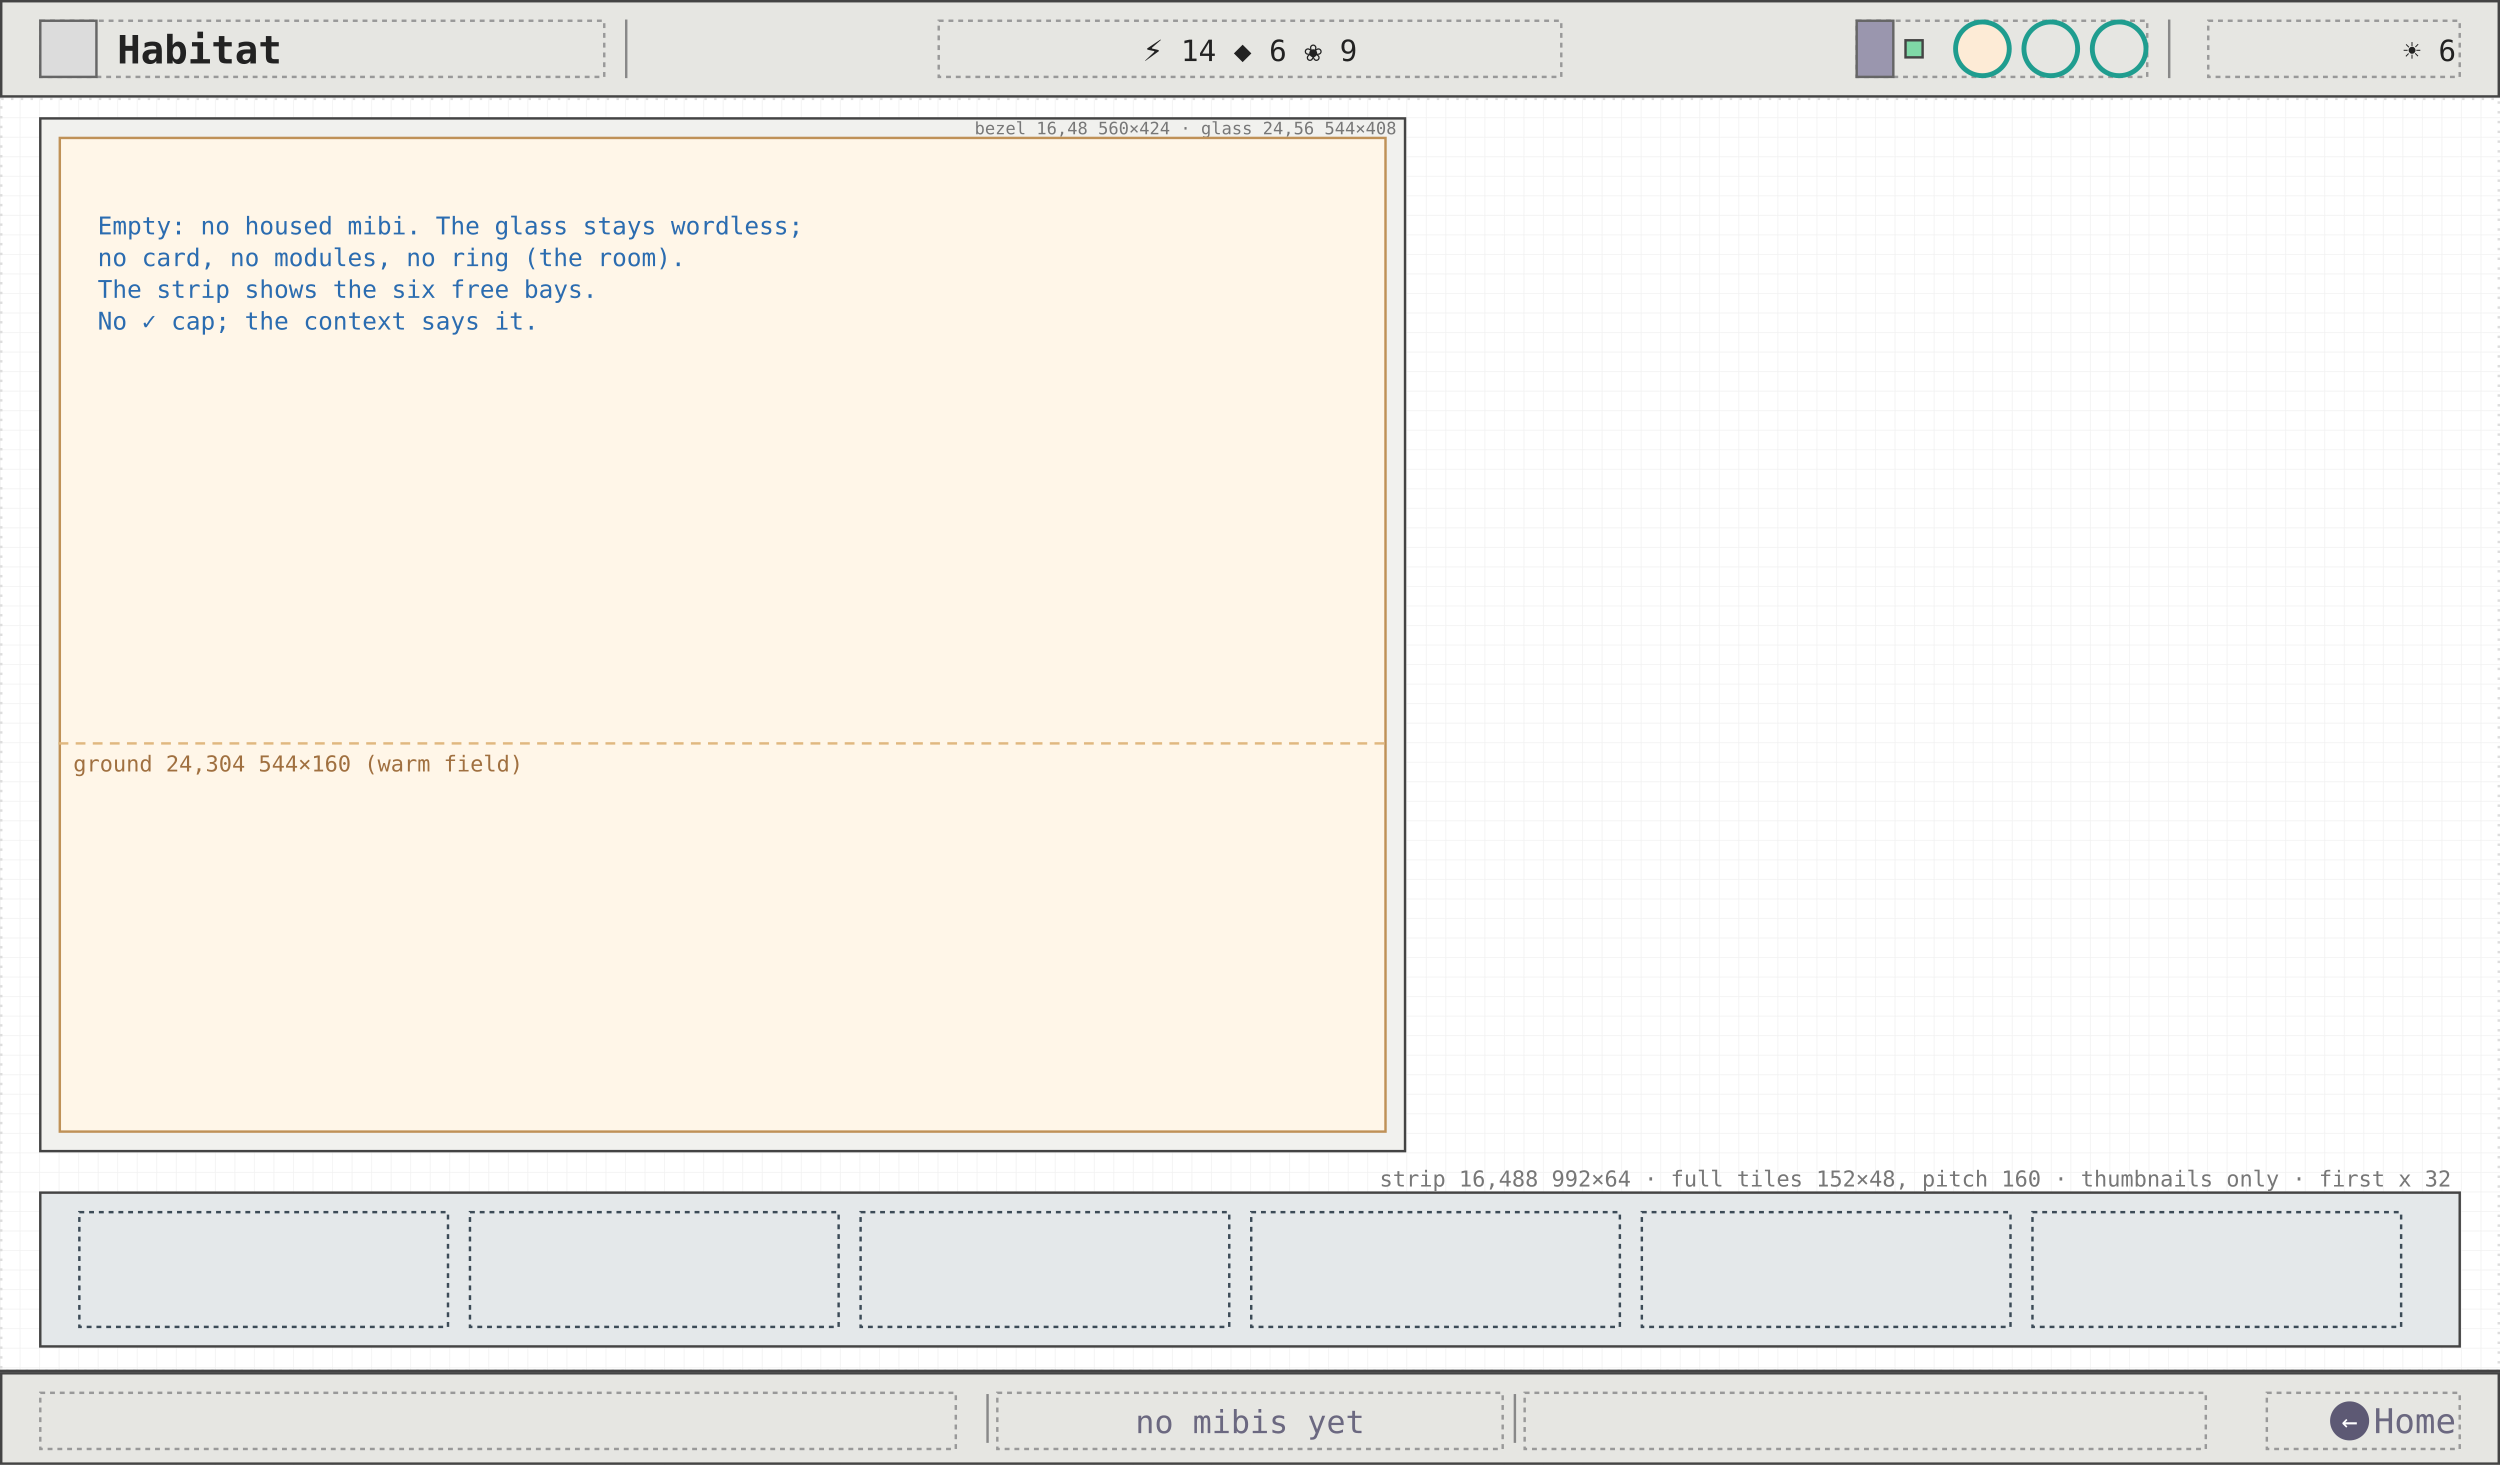
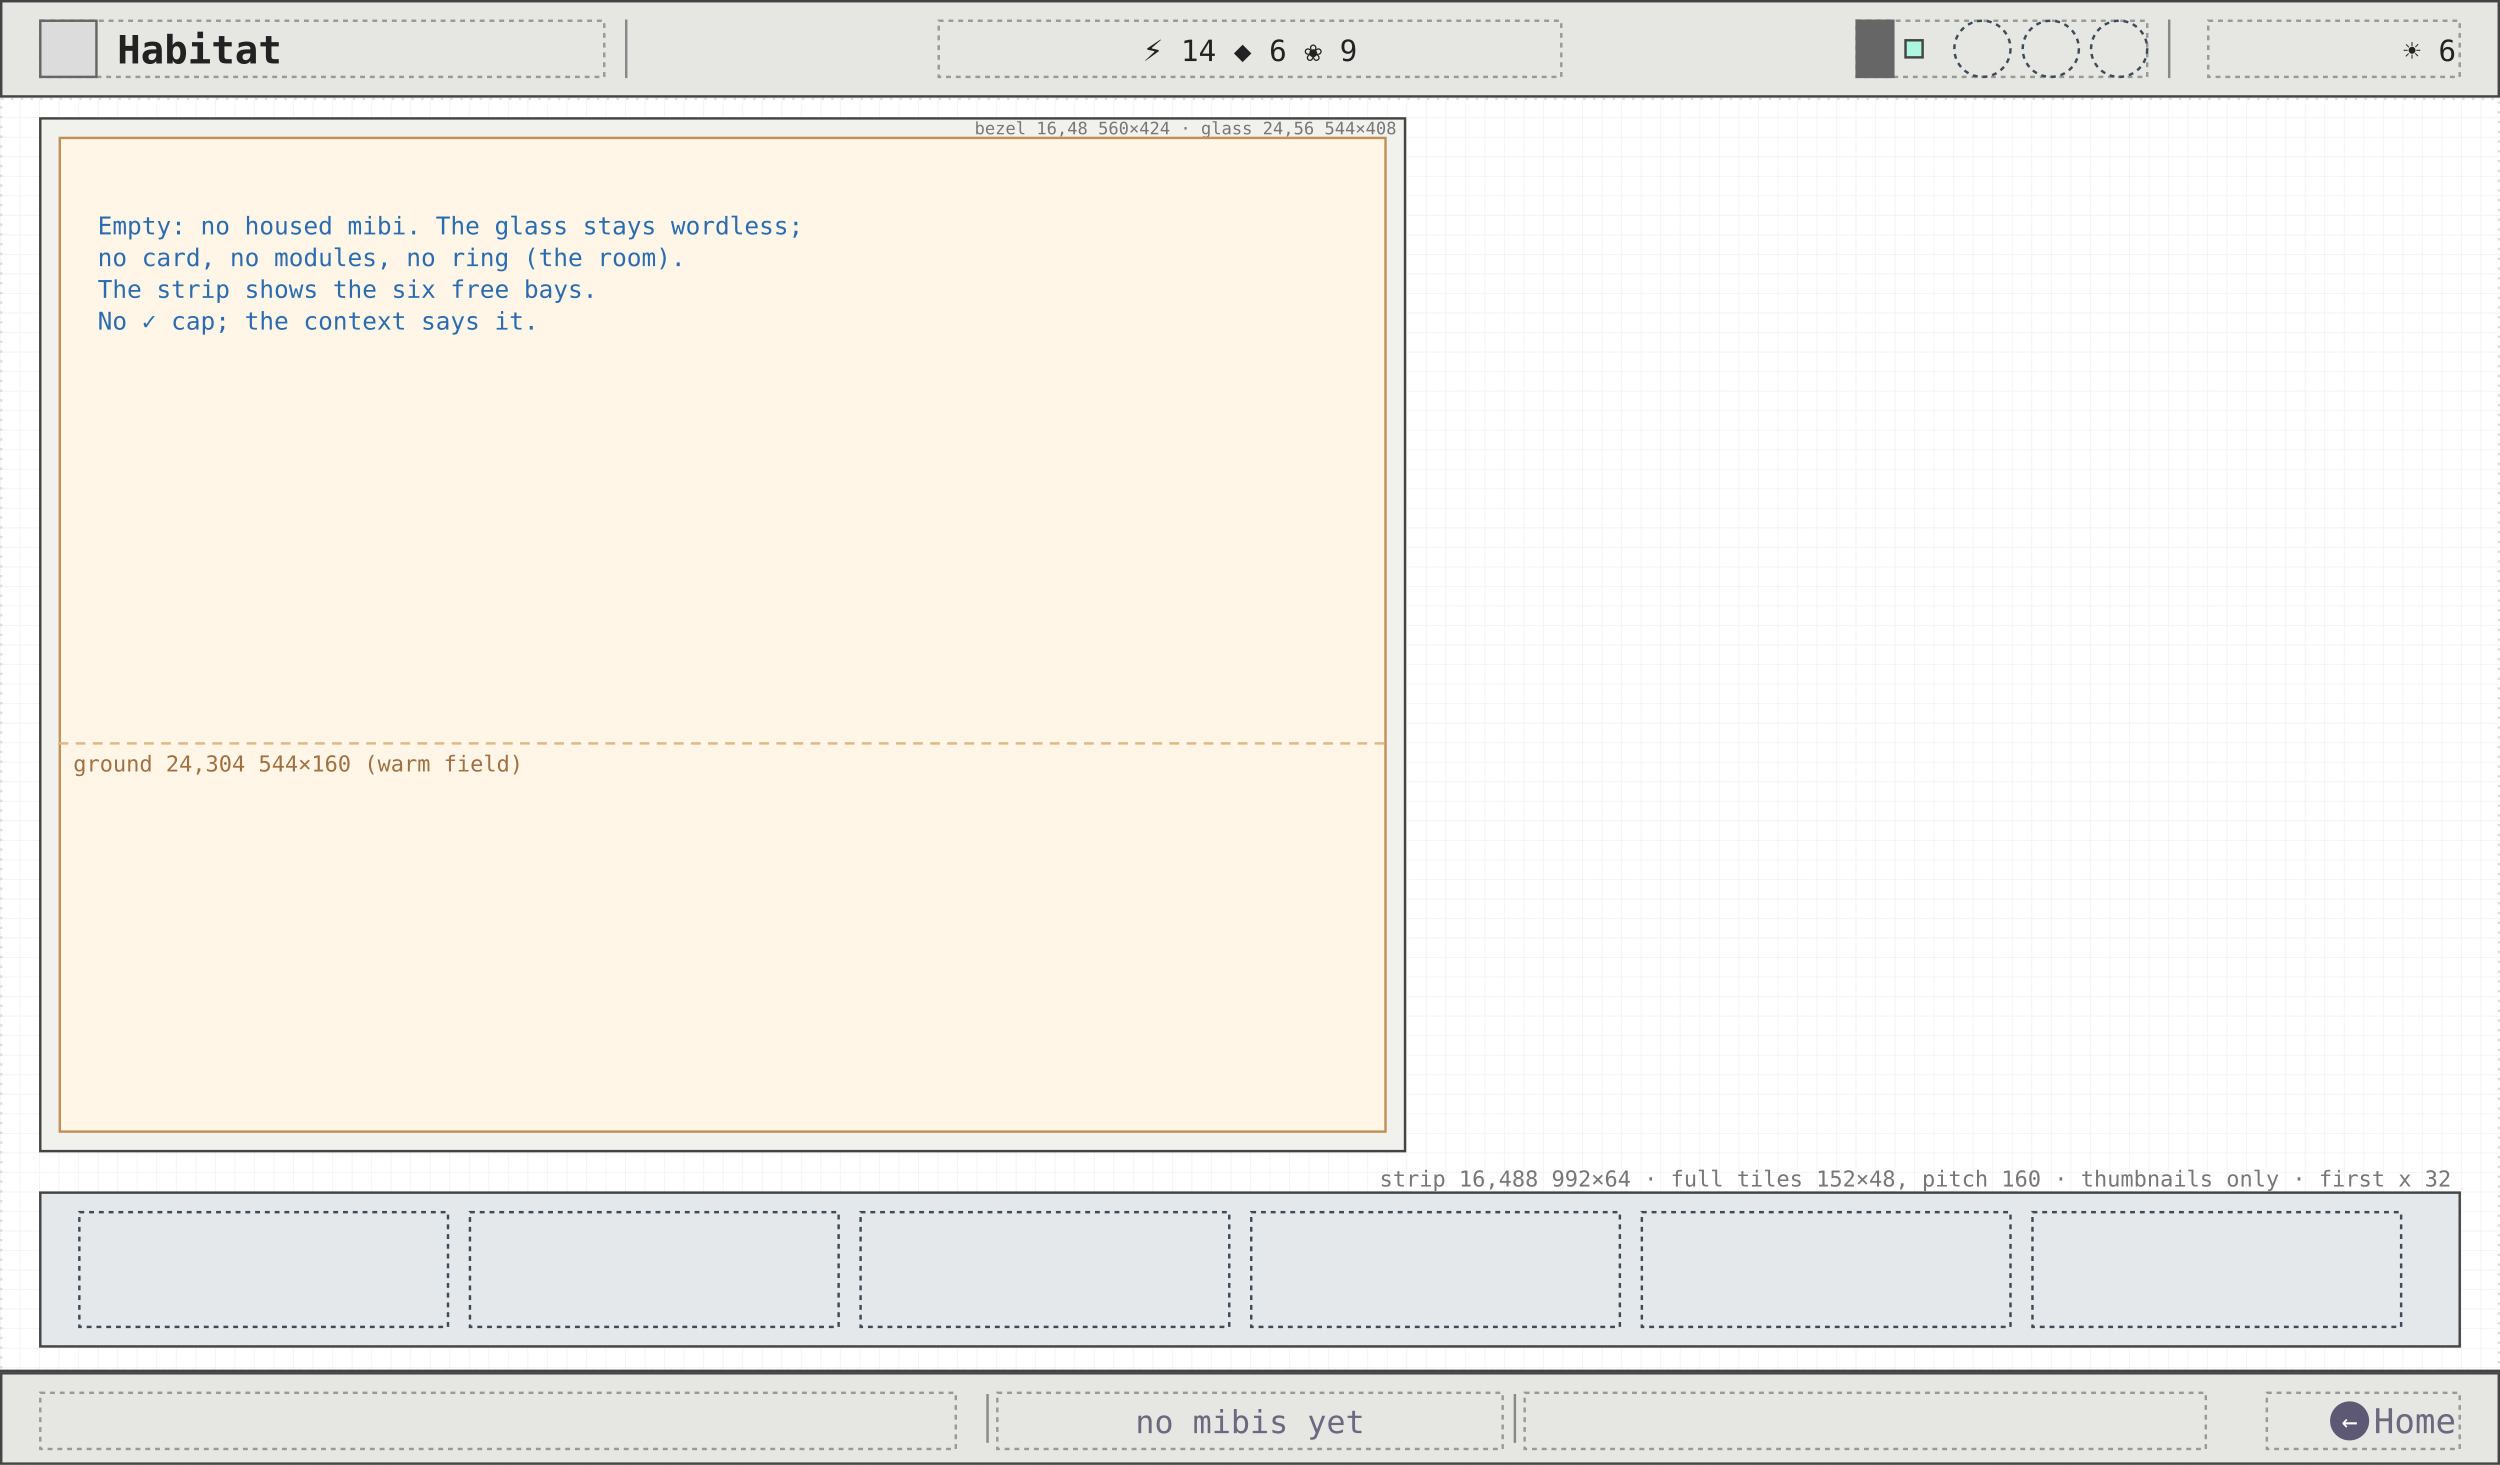
<svg xmlns="http://www.w3.org/2000/svg" viewBox="0 0 1024 600" width="1024" height="600" font-family="ui-monospace, Menlo, Consolas, monospace">
  <defs>
    <pattern id="g8" width="8" height="8" patternUnits="userSpaceOnUse">
      <path d="M8 0H0V8" fill="none" stroke="#efefef" stroke-width="0.5" />
    </pattern>
  </defs>
  <rect width="1024" height="600" fill="#ffffff" />
  <rect width="1024" height="600" fill="url(#g8)" />
  <rect x="0.5" y="40.5" width="1023" height="521" fill="none" stroke="#ddd" stroke-width="1" stroke-dasharray="1 3" />
  <rect x="16.5" y="48.5" width="559" height="423" fill="#f1f1ee" stroke="#444" stroke-width="1" />
  <text x="572" y="55" font-size="7" fill="#777" text-anchor="end">bezel 16,48 560×424 · glass 24,56 544×408</text>
  <rect x="24.5" y="56.5" width="543" height="407" fill="#fff6e8" stroke="#bf9157" stroke-width="1" />
  <line x1="24" y1="304.5" x2="568" y2="304.5" stroke="#e0b880" stroke-dasharray="4 3" />
  <text x="30" y="316" font-size="9" fill="#a07040">ground 24,304 544×160 (warm field)</text>
  <text x="40" y="96" font-size="10" fill="#2b6cb0">Empty: no housed mibi. The glass stays wordless;</text>
  <text x="40" y="109" font-size="10" fill="#2b6cb0">no card, no modules, no ring (the room).</text>
  <text x="40" y="122" font-size="10" fill="#2b6cb0">The strip shows the six free bays.</text>
  <text x="40" y="135" font-size="10" fill="#2b6cb0">No ✓ cap; the context says it.</text>
  <rect x="16.5" y="488.5" width="991" height="63" fill="#e4e8ea" stroke="#444" stroke-width="1" />
  <rect x="32.5" y="496.5" width="151" height="47" fill="none" stroke="#3c4b57" stroke-width="1" stroke-dasharray="2 2" />
  <rect x="192.5" y="496.5" width="151" height="47" fill="none" stroke="#3c4b57" stroke-width="1" stroke-dasharray="2 2" />
  <rect x="352.5" y="496.5" width="151" height="47" fill="none" stroke="#3c4b57" stroke-width="1" stroke-dasharray="2 2" />
  <rect x="512.5" y="496.5" width="151" height="47" fill="none" stroke="#3c4b57" stroke-width="1" stroke-dasharray="2 2" />
  <rect x="672.5" y="496.5" width="151" height="47" fill="none" stroke="#3c4b57" stroke-width="1" stroke-dasharray="2 2" />
  <rect x="832.5" y="496.5" width="151" height="47" fill="none" stroke="#3c4b57" stroke-width="1" stroke-dasharray="2 2" />
  <text x="1004" y="486" font-size="9" fill="#777" text-anchor="end">strip 16,488 992×64 · full tiles 152×48, pitch 160 · thumbnails only · first x 32</text>
  <rect x="0.5" y="0.5" width="1023" height="39" fill="#e6e6e2" stroke="#444" stroke-width="1" />
  <rect x="16.5" y="8.5" width="231" height="23" fill="none" stroke="#999" stroke-width="1" stroke-dasharray="2 2" />
  <rect x="16.5" y="8.5" width="23" height="23" fill="#dcdcdc" stroke="#666" stroke-width="1" />
  <text x="48" y="26" font-size="16" fill="#222" font-weight="600">Habitat</text>
  <line x1="256.5" y1="8" x2="256.5" y2="32" stroke="#888" stroke-width="1" />
  <line x1="888.5" y1="8" x2="888.5" y2="32" stroke="#888" stroke-width="1" />
  <rect x="384.5" y="8.5" width="255" height="23" fill="none" stroke="#999" stroke-width="1" stroke-dasharray="2 2" />
  <text x="512" y="25" font-size="12" fill="#222" text-anchor="middle">⚡ 14   ◆ 6   ❀ 9</text>
  <rect x="760.5" y="8.5" width="119" height="23" fill="none" stroke="#999" stroke-width="1" stroke-dasharray="2 2" />
-   <rect x="760.5" y="8.5" width="15" height="23" fill="#9a96ae" stroke="#666" stroke-width="1" />
-   <rect x="780.5" y="16.5" width="7" height="7" fill="#7fd8a6" stroke="#444" stroke-width="1" />
-   <circle cx="812" cy="20" r="11" fill="#fdebd6" stroke="#1f9d8f" stroke-width="2" />
-   <circle cx="840" cy="20" r="11" fill="none" stroke="#1f9d8f" stroke-width="2" />
-   <circle cx="868" cy="20" r="11" fill="none" stroke="#1f9d8f" stroke-width="2" />
+   <rect x="760.5" y="8.5" width="15" height="23" fill="#666" stroke="#666" stroke-width="1" />
+   <rect x="780.5" y="16.5" width="7" height="7" fill="#adf6e0" stroke="#444" stroke-width="1" />
+   <circle cx="812" cy="20" r="11.5" fill="none" stroke="#3c4b57" stroke-width="1" stroke-dasharray="2 2" />
+   <circle cx="840" cy="20" r="11.5" fill="none" stroke="#3c4b57" stroke-width="1" stroke-dasharray="2 2" />
+   <circle cx="868" cy="20" r="11.5" fill="none" stroke="#3c4b57" stroke-width="1" stroke-dasharray="2 2" />
  <rect x="904.5" y="8.5" width="103" height="23" fill="none" stroke="#999" stroke-width="1" stroke-dasharray="2 2" />
  <text x="1006" y="25" font-size="12" fill="#222" text-anchor="end">☀ 6</text>
  <line x1="0" y1="561.5" x2="1024" y2="561.5" stroke="#444" stroke-width="1" />
  <rect x="0.5" y="562.5" width="1023" height="37" fill="#e6e6e2" stroke="#444" stroke-width="1" />
  <rect x="16.5" y="570.5" width="375" height="23" fill="none" stroke="#999" stroke-width="1" stroke-dasharray="2 2" />
  <rect x="408.5" y="570.5" width="207" height="23" fill="none" stroke="#999" stroke-width="1" stroke-dasharray="2 2" />
  <rect x="624.5" y="570.5" width="279" height="23" fill="none" stroke="#999" stroke-width="1" stroke-dasharray="2 2" />
  <rect x="928.5" y="570.5" width="79" height="23" fill="none" stroke="#999" stroke-width="1" stroke-dasharray="2 2" />
  <line x1="404.5" y1="571" x2="404.5" y2="591" stroke="#888" stroke-width="1" />
  <line x1="620.5" y1="571" x2="620.5" y2="591" stroke="#888" stroke-width="1" />
  <text x="512" y="587" font-size="13" fill="#6b6880" text-anchor="middle">no mibis yet</text>
  <circle cx="962.4" cy="582" r="8" fill="#5d5974" />
  <text x="962.4" y="586" font-size="11" fill="#fff" text-anchor="middle">←</text>
  <text x="1006" y="587" font-size="14" fill="#6b6880" text-anchor="end">Home</text>
</svg>
